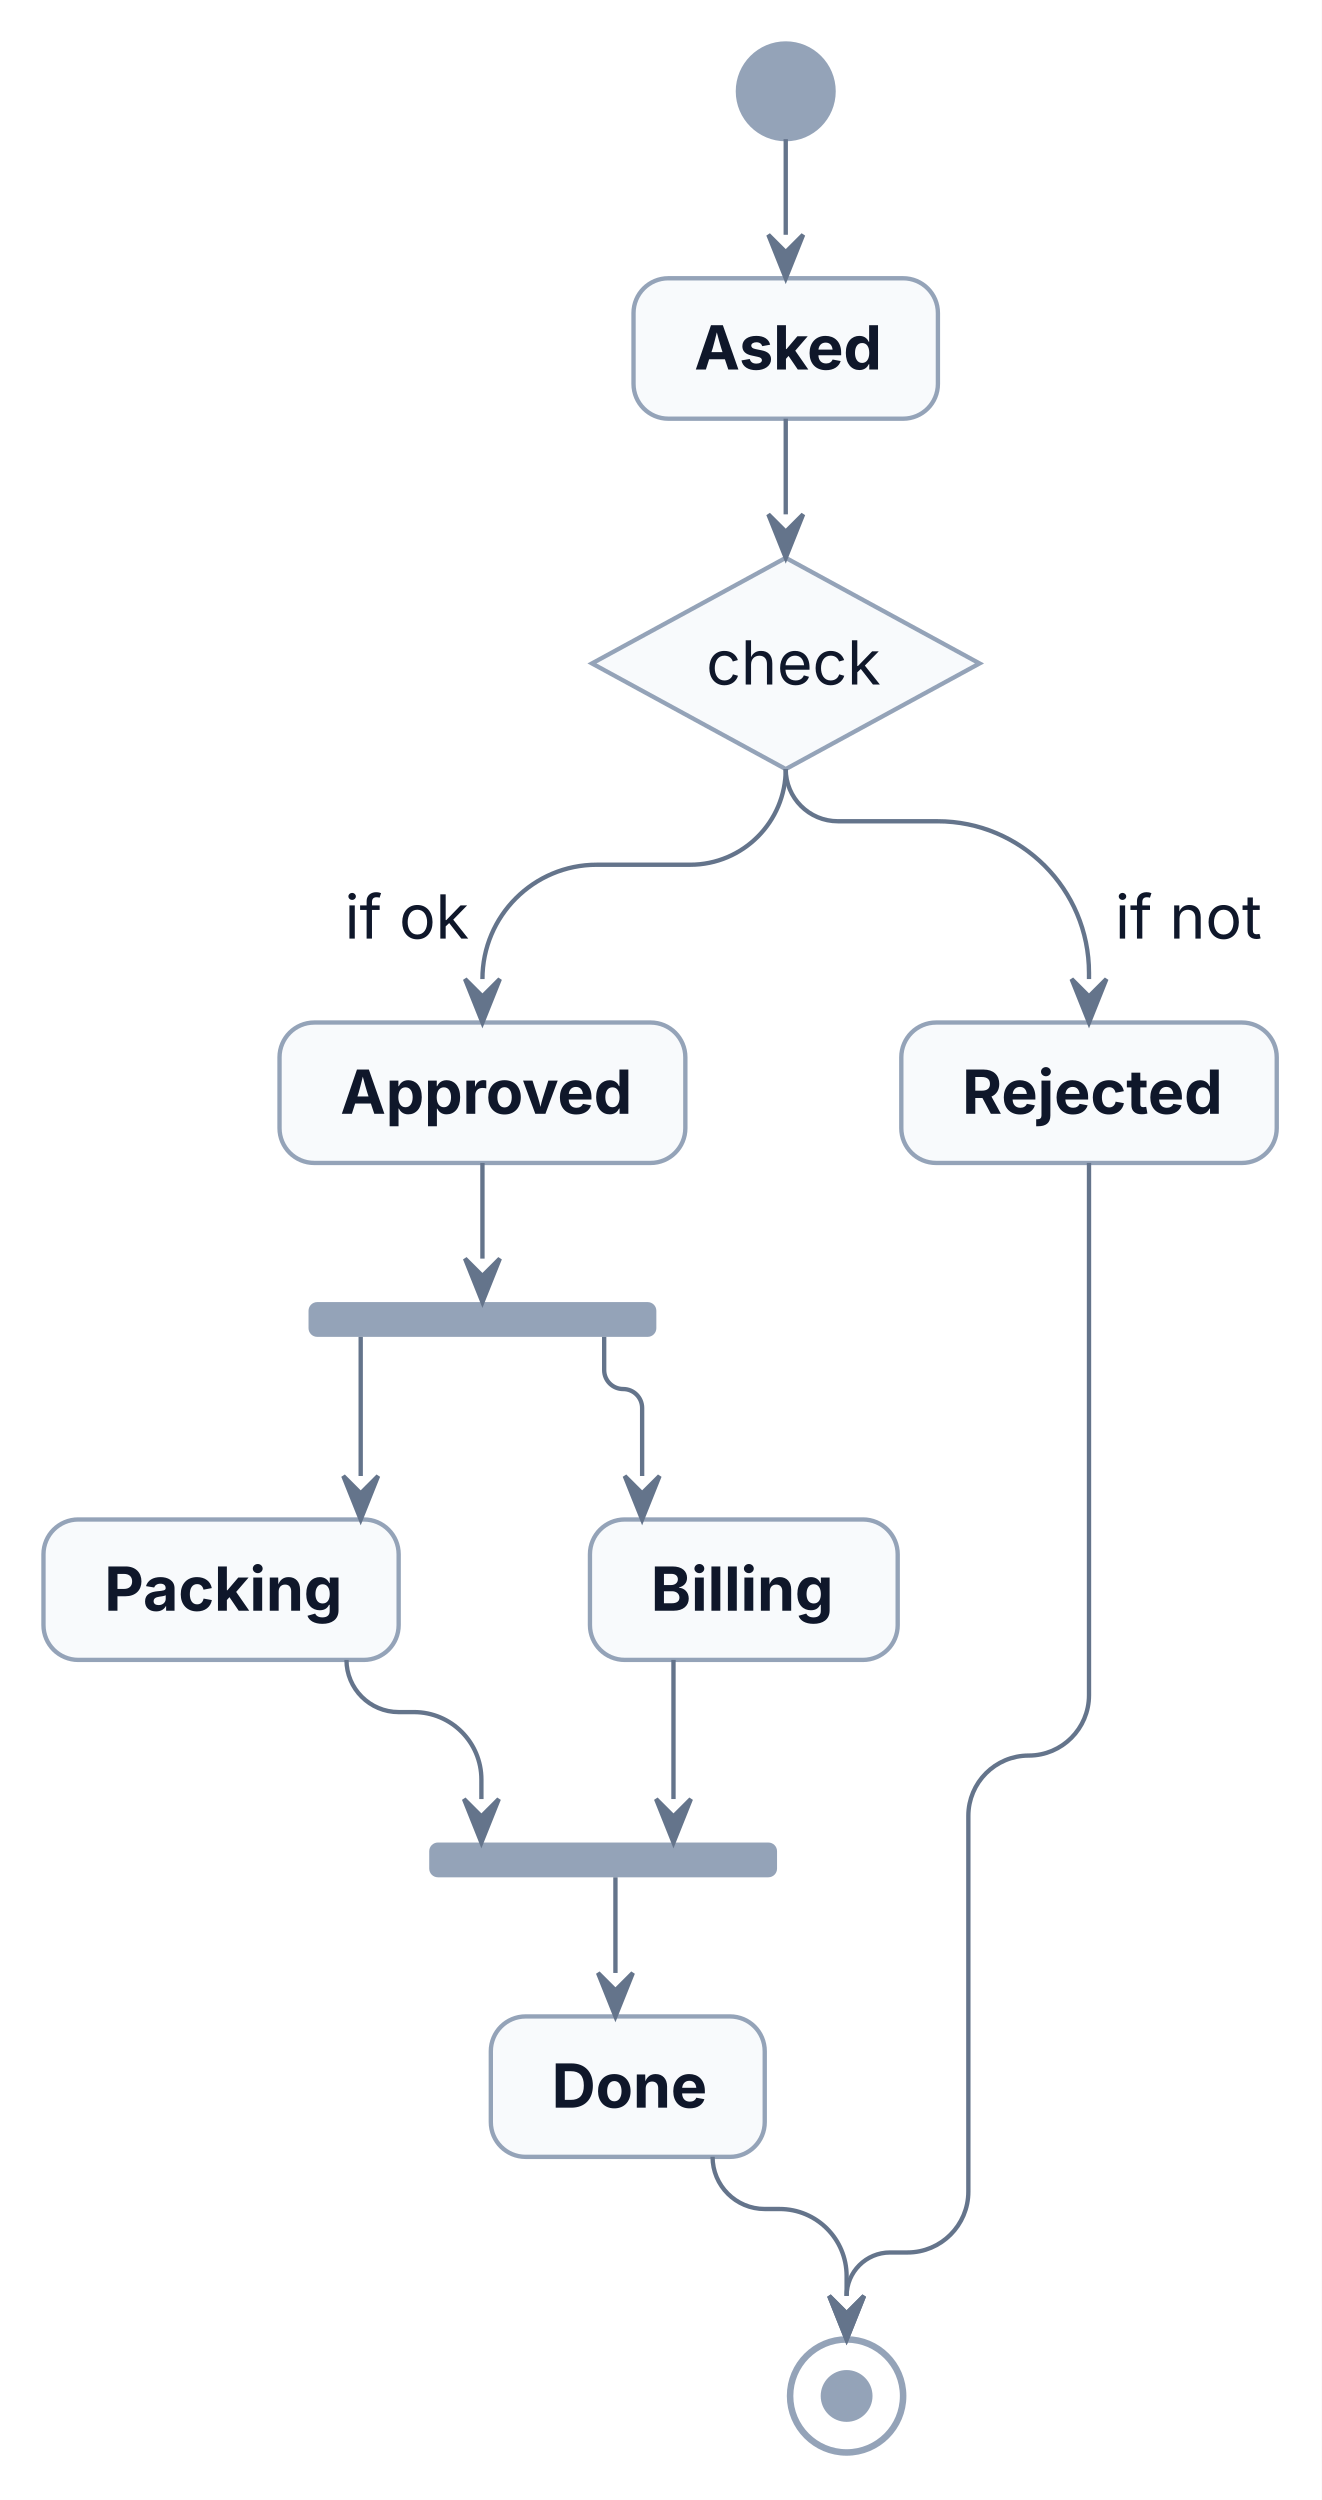
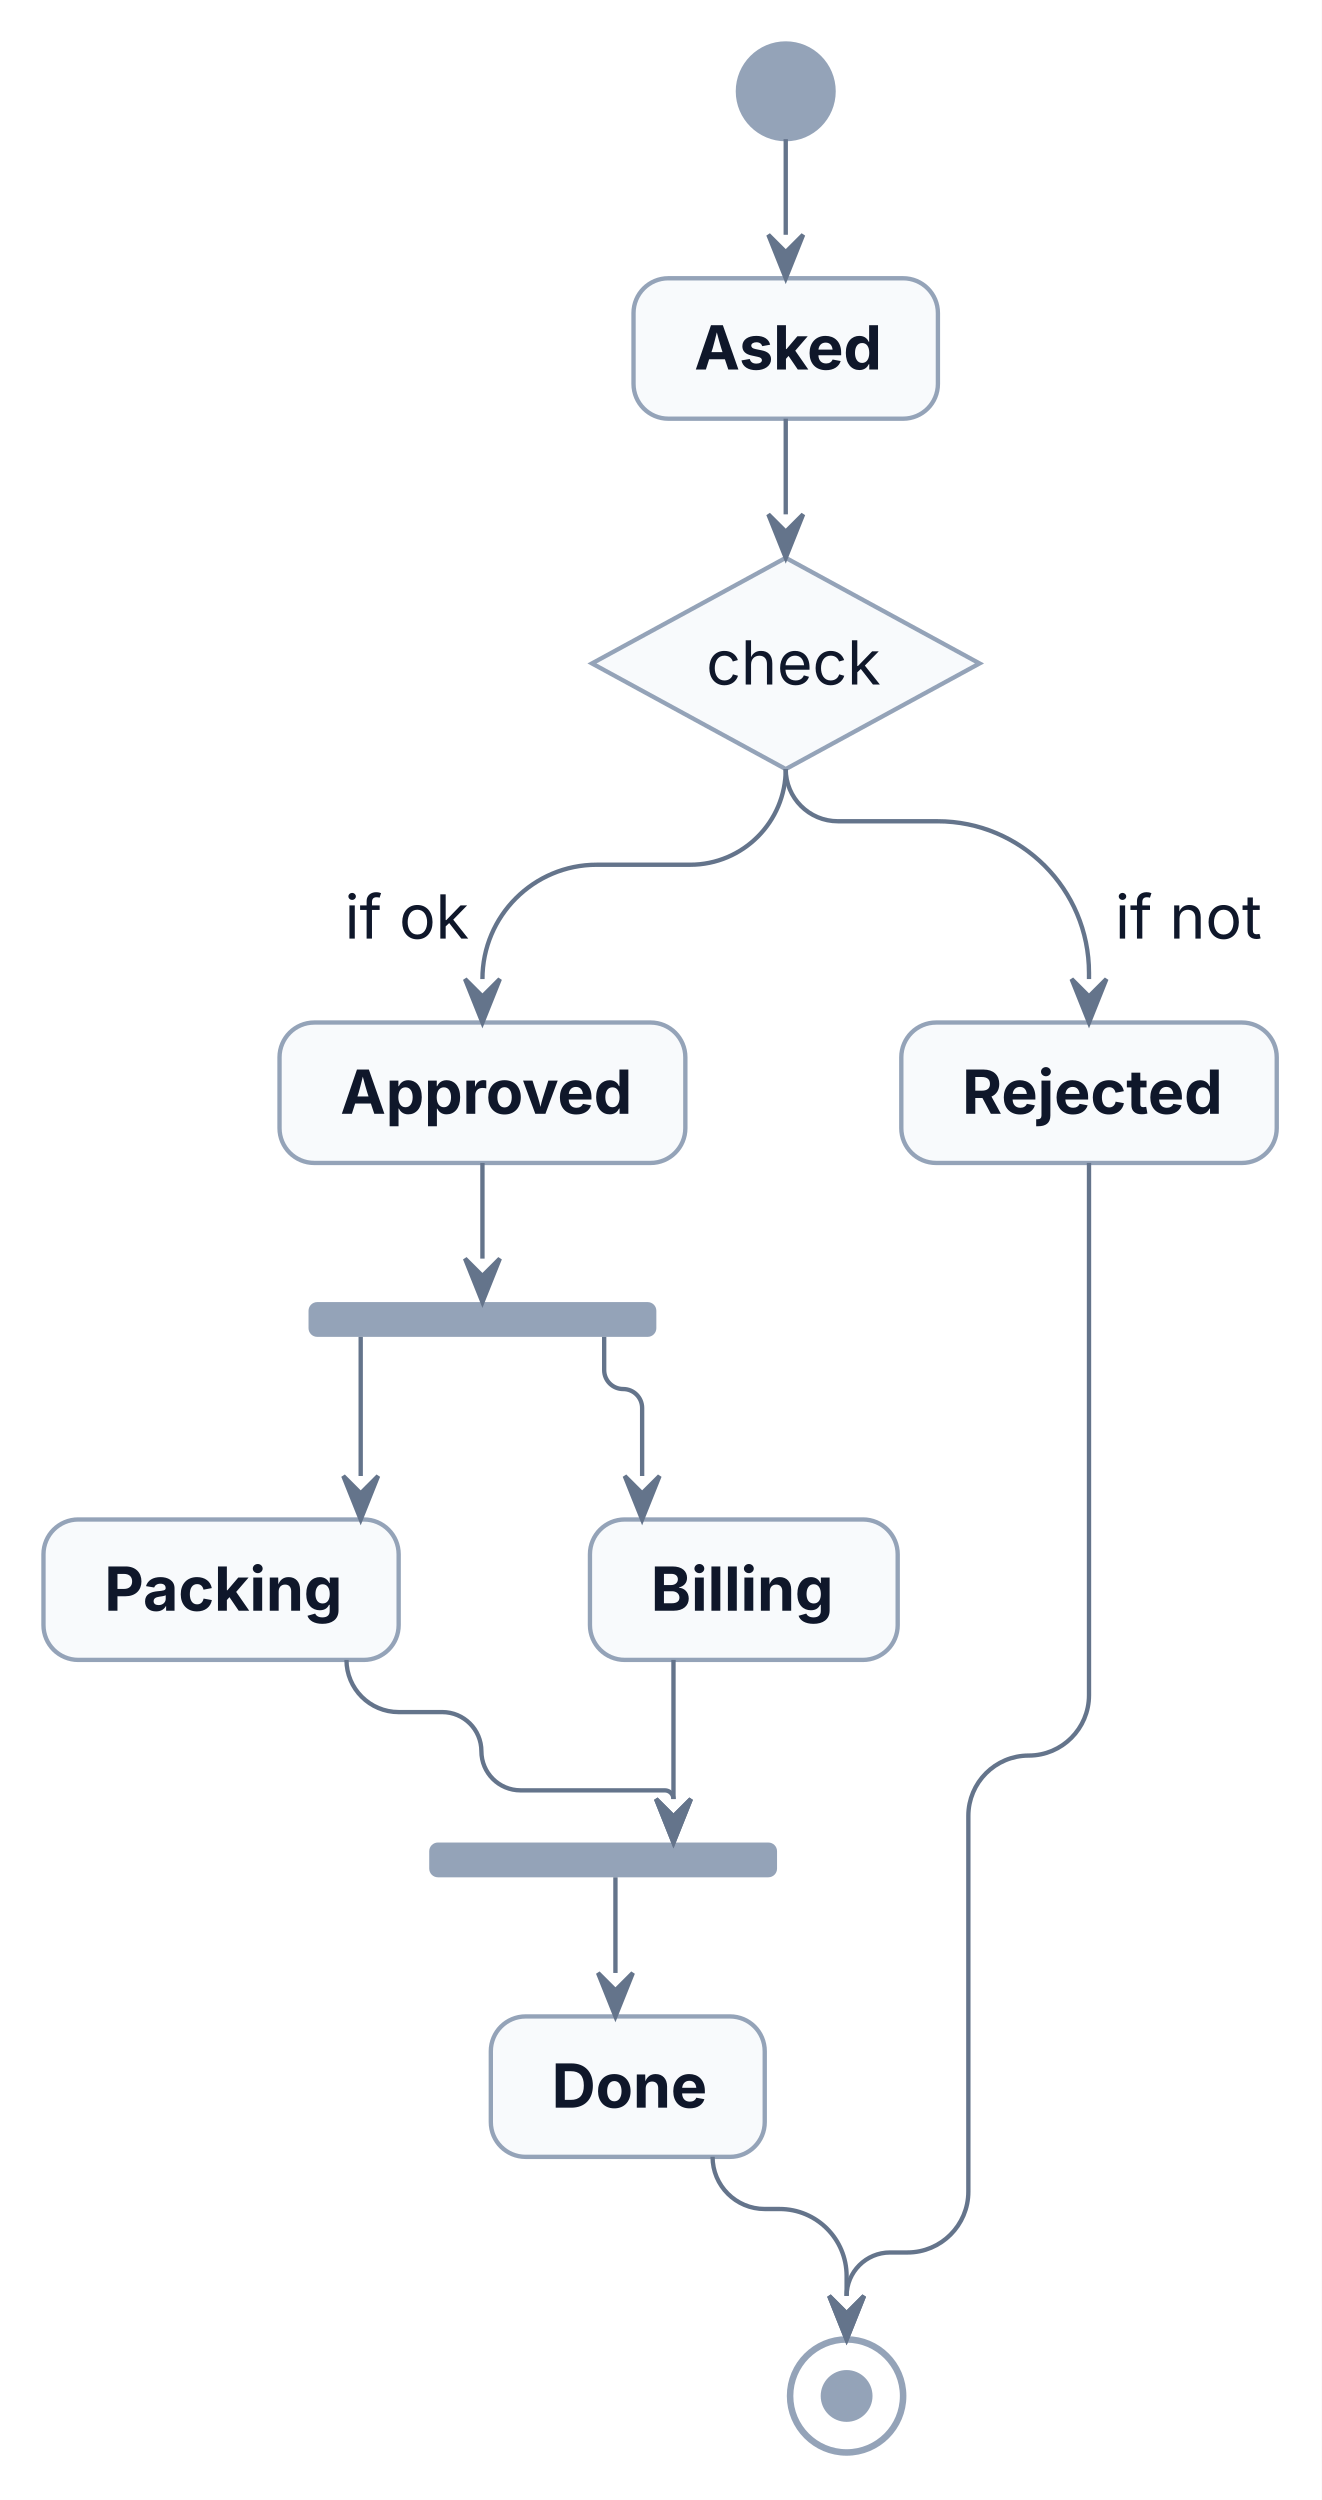
<svg xmlns="http://www.w3.org/2000/svg" width="304" height="575" viewBox="0 0 304 575">
  <rect x="0" y="0" width="304" height="575" fill="#FFFFFF" />
  <g transform="translate(10,10)">
    <g>
      <polygon points="170.72,118.3 215.29,142.59 170.72,166.89 126.15,142.59" fill="#F8FAFC" stroke="#94A3B8" stroke-width="1" />
      <rect x="60.96" y="289.48" width="80" height="8" rx="2" ry="2" fill="#94A3B8" />
      <rect x="88.72" y="413.78" width="80" height="8" rx="2" ry="2" fill="#94A3B8" />
      <ellipse cx="170.72" cy="11" rx="11" ry="11" fill="#94A3B8" stroke="#94A3B8" stroke-width="1" />
      <rect x="135.71" y="54" width="70.01" height="32.3" rx="8" ry="8" fill="#F8FAFC" stroke="#94A3B8" stroke-width="1" />
      <rect x="54.29" y="225.18" width="93.34" height="32.3" rx="8" ry="8" fill="#F8FAFC" stroke="#94A3B8" stroke-width="1" />
      <rect x="197.3" y="225.18" width="86.35" height="32.3" rx="8" ry="8" fill="#F8FAFC" stroke="#94A3B8" stroke-width="1" />
      <rect x="0" y="339.48" width="81.69" height="32.3" rx="8" ry="8" fill="#F8FAFC" stroke="#94A3B8" stroke-width="1" />
      <rect x="125.69" y="339.48" width="70.78" height="32.3" rx="8" ry="8" fill="#F8FAFC" stroke="#94A3B8" stroke-width="1" />
      <rect x="102.89" y="453.78" width="63" height="32.3" rx="8" ry="8" fill="#F8FAFC" stroke="#94A3B8" stroke-width="1" />
      <ellipse cx="184.72" cy="541.07" rx="13" ry="13" fill="none" stroke="#94A3B8" stroke-width="1.5" />
      <ellipse cx="184.72" cy="541.07" rx="5.46" ry="5.46" fill="#94A3B8" stroke="#94A3B8" stroke-width="1" />
      <polyline points="170.72,22 170.72,44" fill="none" stroke="#64748B" stroke-width="1" />
      <polyline points="170.72,86.3 170.72,108.3" fill="none" stroke="#64748B" stroke-width="1" />
      <path d="M170.72,166.89 L170.72,166.89 C170.72,179.04 160.87,188.89 148.72,188.89 L127.26,188.89 C112.74,188.89 100.96,200.66 100.96,215.18 L100.96,215.18" fill="none" stroke="#64748B" stroke-width="1" />
      <path d="M170.72,166.89 L170.72,166.89 C170.72,173.52 176.09,178.89 182.72,178.89 L205.6,178.89 C224.86,178.89 240.47,194.5 240.47,213.77 L240.47,215.18" fill="none" stroke="#64748B" stroke-width="1" />
      <polyline points="100.96,257.48 100.96,279.48" fill="none" stroke="#64748B" stroke-width="1" />
      <polyline points="72.96,297.48 72.96,329.48" fill="none" stroke="#64748B" stroke-width="1" />
      <path d="M128.96,297.48 L128.96,305.12 C128.96,307.53 130.92,309.48 133.33,309.48 L133.33,309.48 C135.74,309.48 137.69,311.43 137.69,313.84 L137.69,329.48" fill="none" stroke="#64748B" stroke-width="1" />
-       <path d="M69.69,371.78 L69.69,371.78 C69.69,378.4 75.06,383.78 81.69,383.78 L85.2,383.78 C93.77,383.78 100.72,390.72 100.72,399.29 L100.72,403.78" fill="none" stroke="#64748B" stroke-width="1" />
+       <path d="M69.69,371.78 L69.69,371.78 C69.69,378.4 75.06,383.78 81.69,383.78 L91.72,383.78 C96.69,383.78 100.72,387.81 100.72,392.78 L100.72,392.78 C100.72,397.75 104.75,401.78 109.72,401.78 L142.9,401.78 C144,401.78 144.9,402.67 144.9,403.78 L144.9,403.78" fill="none" stroke="#64748B" stroke-width="1" />
      <polyline points="144.9,371.78 144.9,403.78" fill="none" stroke="#64748B" stroke-width="1" />
      <polyline points="131.55,421.78 131.55,443.78" fill="none" stroke="#64748B" stroke-width="1" />
      <path d="M240.47,257.48 L240.47,379.9 C240.47,387.56 234.26,393.78 226.6,393.78 L226.6,393.78 C218.93,393.78 212.72,399.99 212.72,407.65 L212.72,494.07 C212.72,501.8 206.45,508.07 198.72,508.07 L194.72,508.07 C189.2,508.07 184.72,512.55 184.72,518.07 L184.72,518.07" fill="none" stroke="#64748B" stroke-width="1" />
      <path d="M153.89,486.07 L153.89,486.07 C153.89,492.7 159.26,498.07 165.89,498.07 L169.3,498.07 C177.82,498.07 184.72,504.97 184.72,513.49 L184.72,518.07" fill="none" stroke="#64748B" stroke-width="1" />
    </g>
    <g>
      <text font-family="Inter, ui-sans-serif, system-ui, -apple-system, Segoe UI, DejaVu Sans, Liberation Sans, sans-serif, Noto Color Emoji, Apple Color Emoji, Segoe UI Emoji" xml:space="preserve">
        <tspan x="152.43" y="147.44" font-size="14" fill="#0F172A" textLength="36.57" lengthAdjust="spacing">check</tspan>
      </text>
      <text font-family="Inter, ui-sans-serif, system-ui, -apple-system, Segoe UI, DejaVu Sans, Liberation Sans, sans-serif, Noto Color Emoji, Apple Color Emoji, Segoe UI Emoji" xml:space="preserve">
        <tspan x="149.71" y="74.99" font-size="14" fill="#0F172A" font-weight="bold" textLength="42.01" lengthAdjust="spacing">Asked</tspan>
      </text>
      <text font-family="Inter, ui-sans-serif, system-ui, -apple-system, Segoe UI, DejaVu Sans, Liberation Sans, sans-serif, Noto Color Emoji, Apple Color Emoji, Segoe UI Emoji" xml:space="preserve">
        <tspan x="68.29" y="246.18" font-size="14" fill="#0F172A" font-weight="bold" textLength="65.34" lengthAdjust="spacing">Approved</tspan>
      </text>
      <text font-family="Inter, ui-sans-serif, system-ui, -apple-system, Segoe UI, DejaVu Sans, Liberation Sans, sans-serif, Noto Color Emoji, Apple Color Emoji, Segoe UI Emoji" xml:space="preserve">
        <tspan x="211.3" y="246.18" font-size="14" fill="#0F172A" font-weight="bold" textLength="58.35" lengthAdjust="spacing">Rejected</tspan>
      </text>
      <text font-family="Inter, ui-sans-serif, system-ui, -apple-system, Segoe UI, DejaVu Sans, Liberation Sans, sans-serif, Noto Color Emoji, Apple Color Emoji, Segoe UI Emoji" xml:space="preserve">
        <tspan x="14" y="360.47" font-size="14" fill="#0F172A" font-weight="bold" textLength="53.69" lengthAdjust="spacing">Packing</tspan>
      </text>
      <text font-family="Inter, ui-sans-serif, system-ui, -apple-system, Segoe UI, DejaVu Sans, Liberation Sans, sans-serif, Noto Color Emoji, Apple Color Emoji, Segoe UI Emoji" xml:space="preserve">
        <tspan x="139.69" y="360.47" font-size="14" fill="#0F172A" font-weight="bold" textLength="42.78" lengthAdjust="spacing">Billing</tspan>
      </text>
      <text font-family="Inter, ui-sans-serif, system-ui, -apple-system, Segoe UI, DejaVu Sans, Liberation Sans, sans-serif, Noto Color Emoji, Apple Color Emoji, Segoe UI Emoji" xml:space="preserve">
        <tspan x="116.89" y="474.77" font-size="14" fill="#0F172A" font-weight="bold" textLength="35" lengthAdjust="spacing">Done</tspan>
      </text>
      <text font-family="Inter, ui-sans-serif, system-ui, -apple-system, Segoe UI, DejaVu Sans, Liberation Sans, sans-serif, Noto Color Emoji, Apple Color Emoji, Segoe UI Emoji" xml:space="preserve">
        <tspan x="69.29" y="205.88" font-size="14" fill="#0F172A" textLength="25.68" lengthAdjust="spacing">if ok</tspan>
      </text>
      <text font-family="Inter, ui-sans-serif, system-ui, -apple-system, Segoe UI, DejaVu Sans, Liberation Sans, sans-serif, Noto Color Emoji, Apple Color Emoji, Segoe UI Emoji" xml:space="preserve">
        <tspan x="246.47" y="205.88" font-size="14" fill="#0F172A" textLength="30.35" lengthAdjust="spacing">if not</tspan>
      </text>
      <polygon points="166.72,44 170.72,54 174.72,44 170.72,48" fill="#64748B" stroke="#64748B" stroke-width="1" />
      <polygon points="166.72,108.3 170.72,118.3 174.72,108.3 170.72,112.3" fill="#64748B" stroke="#64748B" stroke-width="1" />
      <polygon points="96.96,215.18 100.96,225.18 104.96,215.18 100.96,219.18" fill="#64748B" stroke="#64748B" stroke-width="1" />
      <polygon points="236.47,215.18 240.47,225.18 244.47,215.18 240.47,219.18" fill="#64748B" stroke="#64748B" stroke-width="1" />
      <polygon points="96.96,279.48 100.96,289.48 104.96,279.48 100.96,283.48" fill="#64748B" stroke="#64748B" stroke-width="1" />
      <polygon points="68.96,329.48 72.96,339.48 76.96,329.48 72.96,333.48" fill="#64748B" stroke="#64748B" stroke-width="1" />
      <polygon points="133.69,329.48 137.69,339.48 141.69,329.48 137.69,333.48" fill="#64748B" stroke="#64748B" stroke-width="1" />
-       <polygon points="96.72,403.78 100.72,413.78 104.72,403.78 100.72,407.78" fill="#64748B" stroke="#64748B" stroke-width="1" />
+       <polygon points="140.9,403.78 144.9,413.78 148.9,403.78 144.9,407.78" fill="#64748B" stroke="#64748B" stroke-width="1" />
      <polygon points="140.9,403.78 144.9,413.78 148.9,403.78 144.9,407.78" fill="#64748B" stroke="#64748B" stroke-width="1" />
      <polygon points="127.55,443.78 131.55,453.78 135.55,443.78 131.55,447.78" fill="#64748B" stroke="#64748B" stroke-width="1" />
      <polygon points="180.72,518.07 184.72,528.07 188.72,518.07 184.72,522.07" fill="#64748B" stroke="#64748B" stroke-width="1" />
      <polygon points="180.72,518.07 184.72,528.07 188.72,518.07 184.72,522.07" fill="#64748B" stroke="#64748B" stroke-width="1" />
    </g>
  </g>
</svg>
